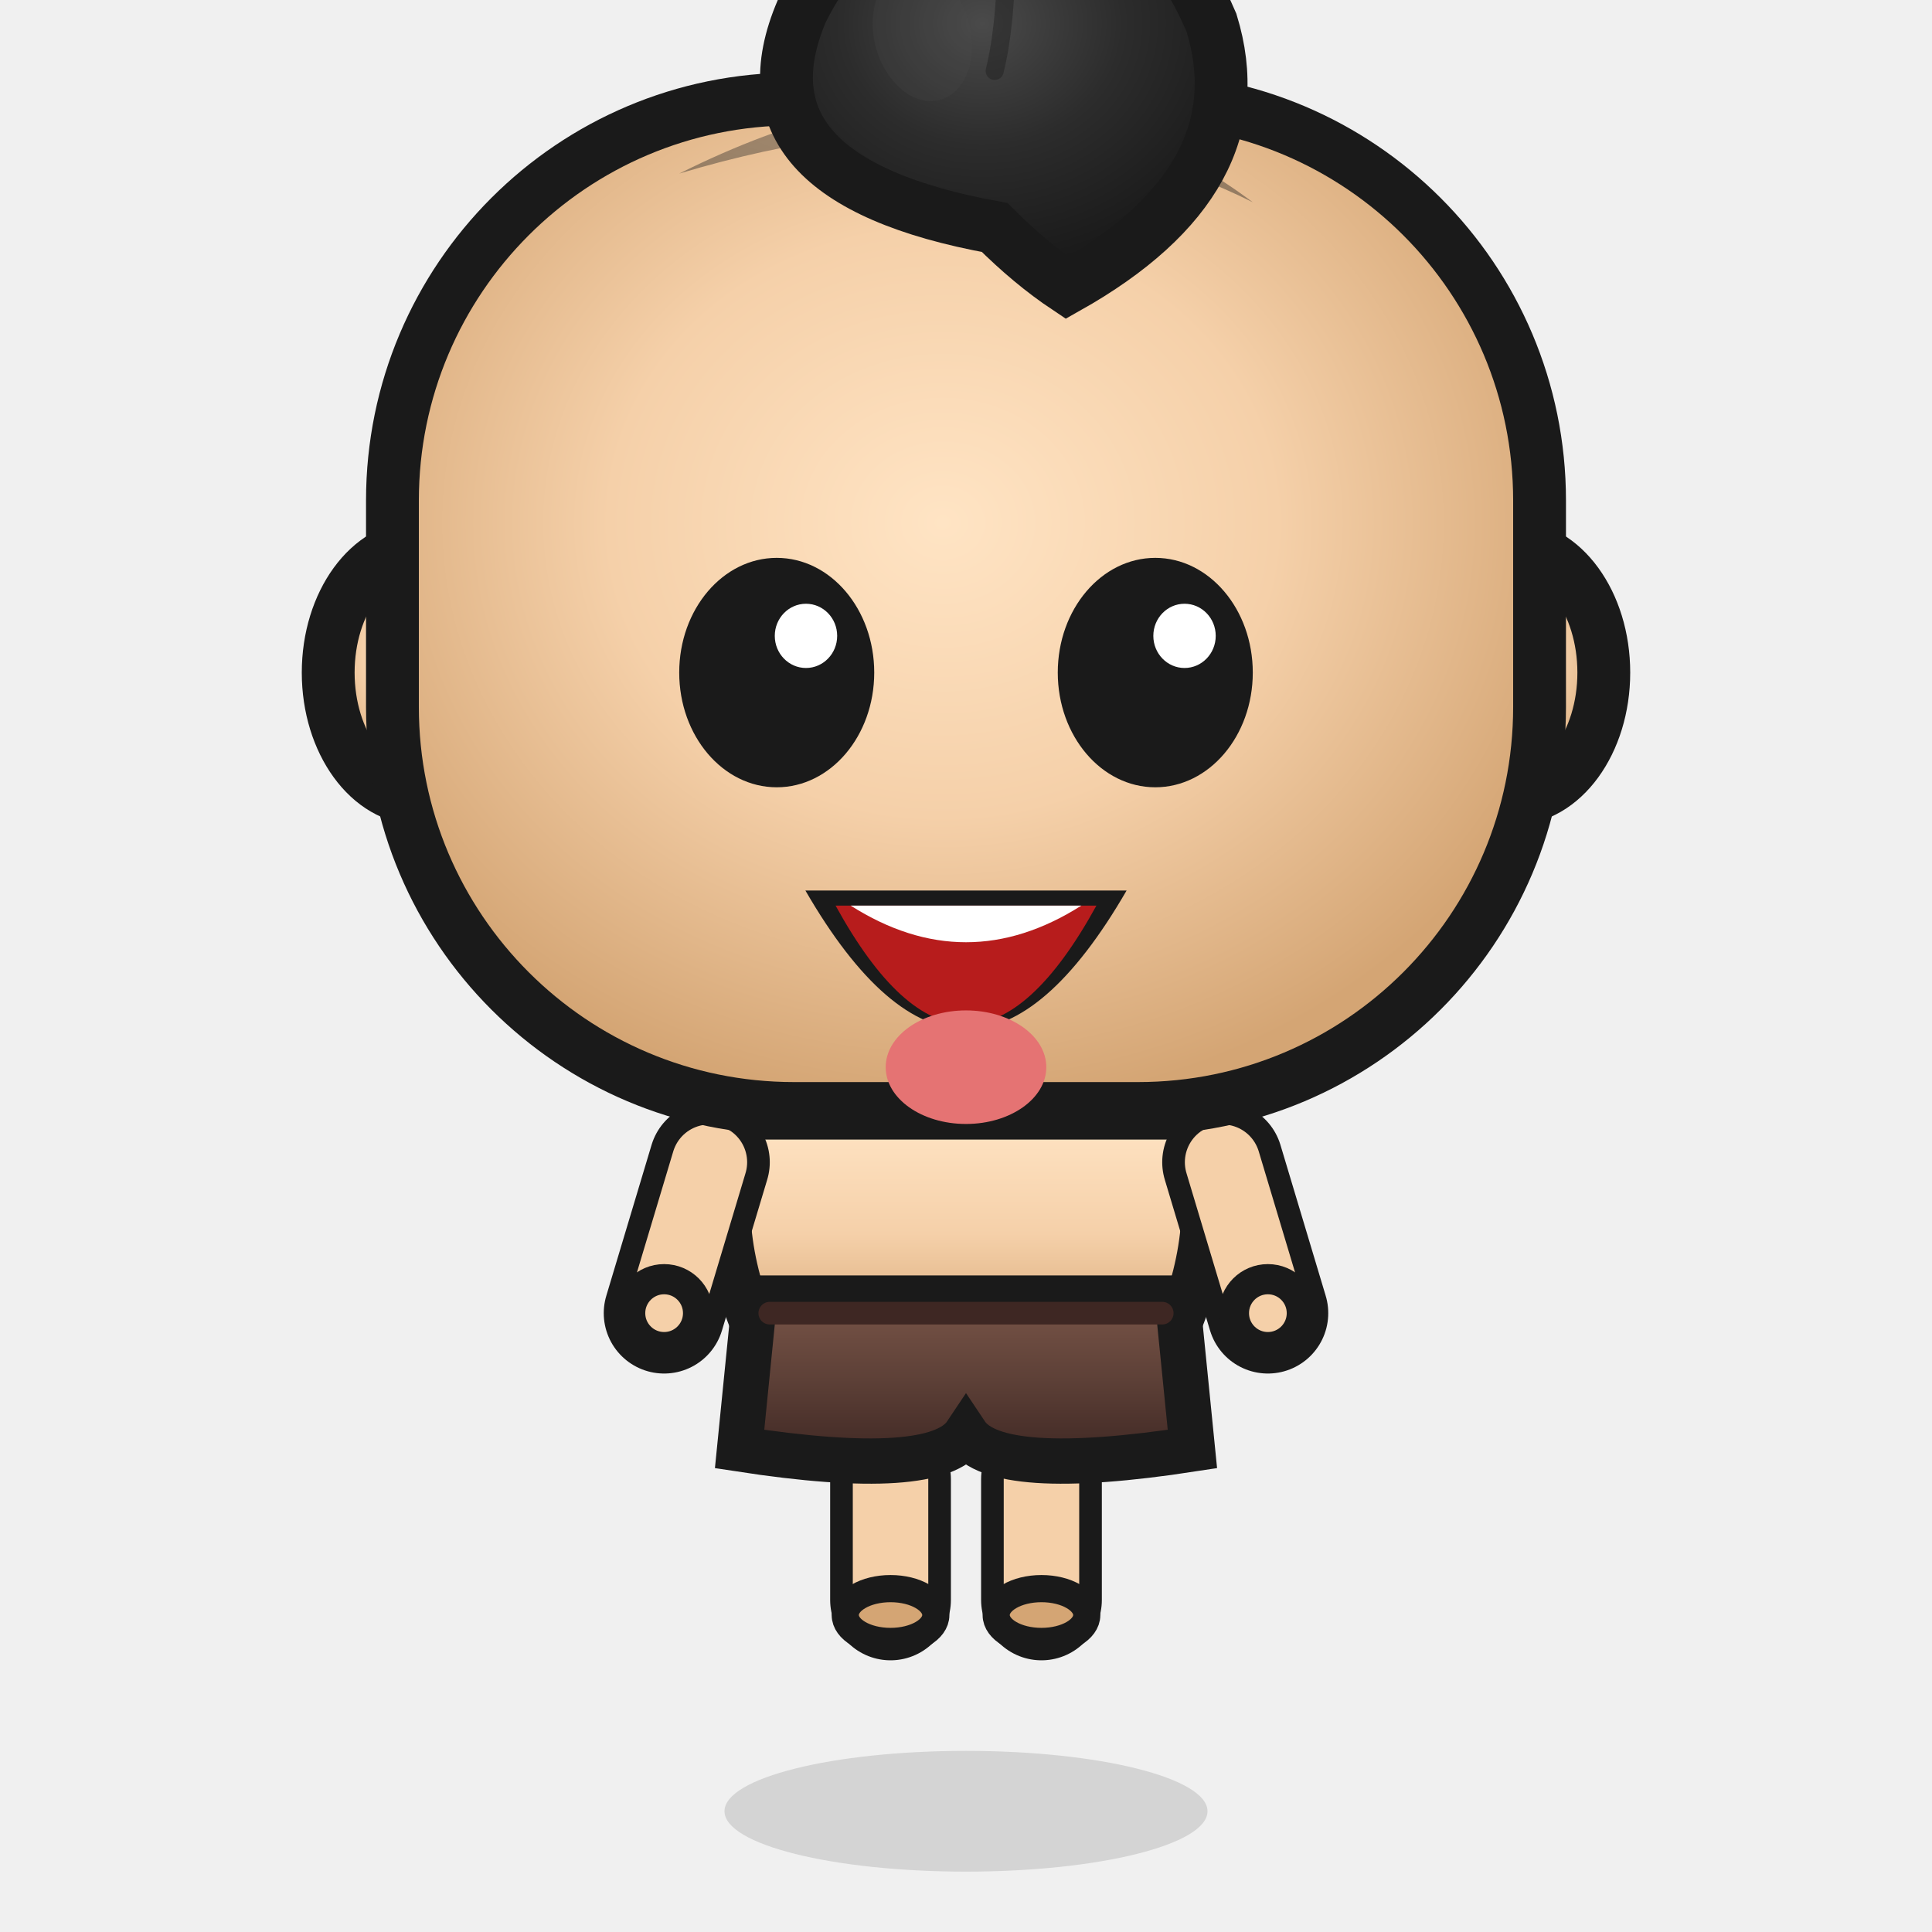
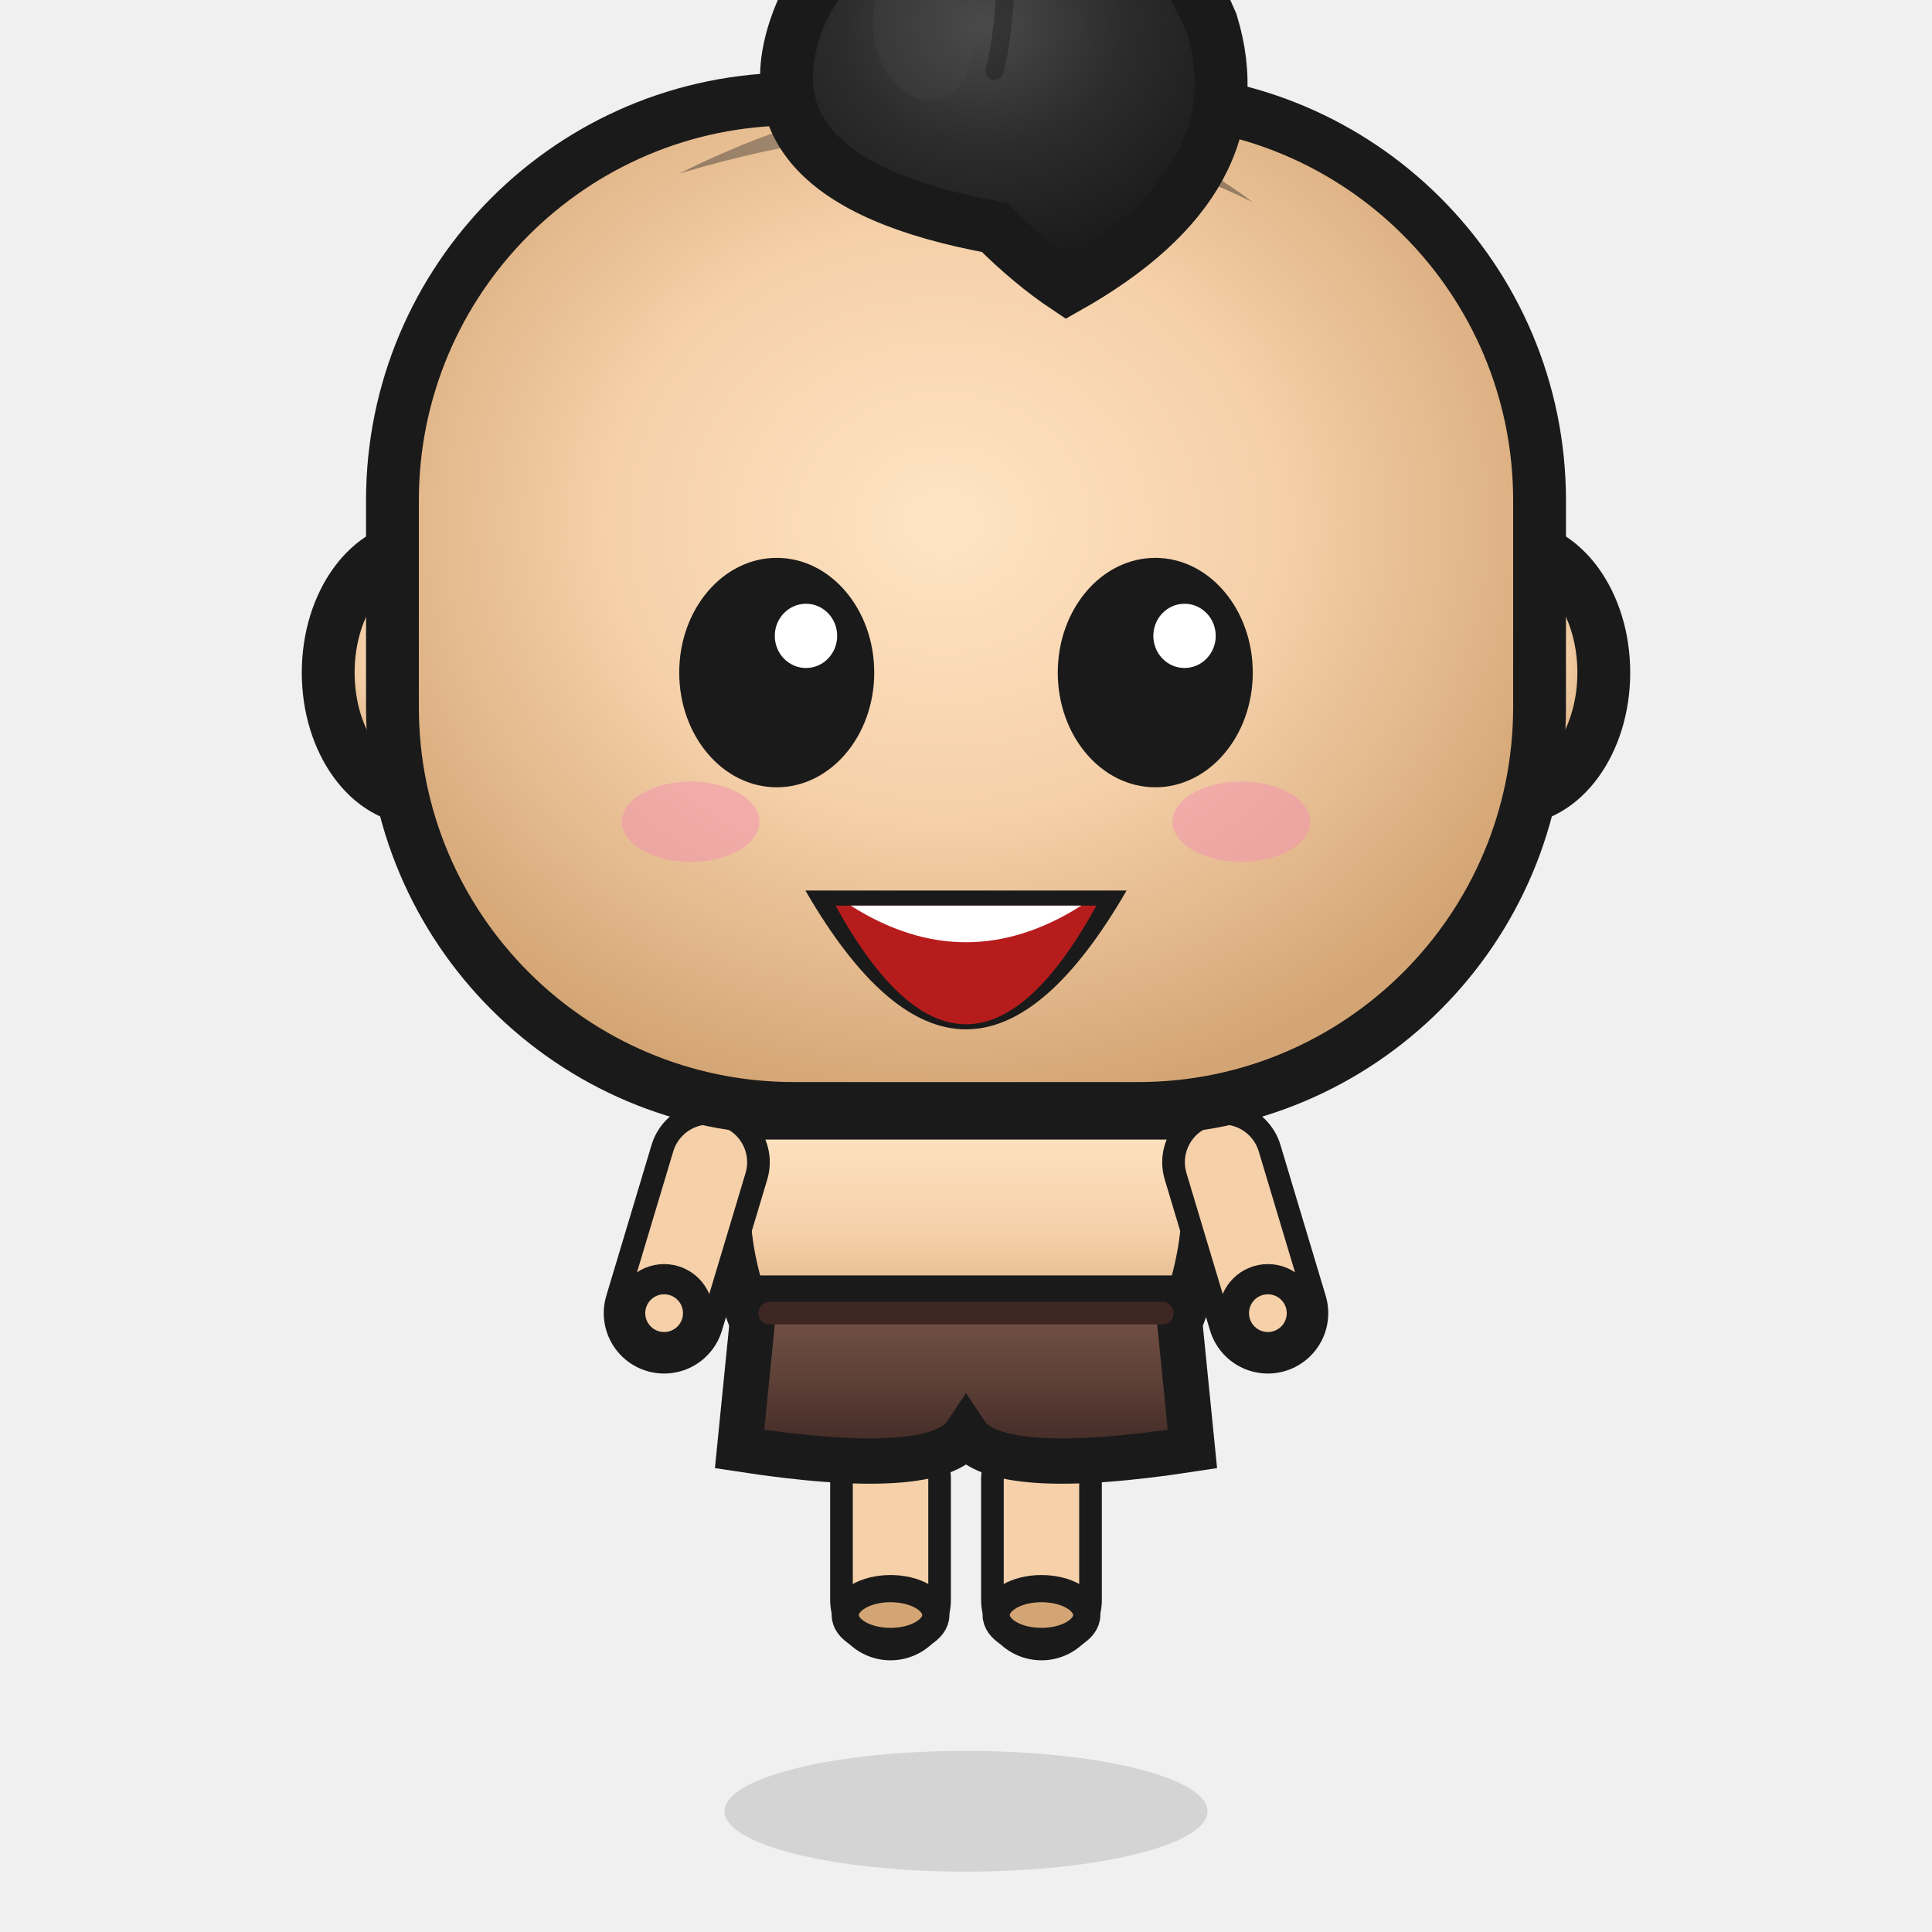
<svg xmlns="http://www.w3.org/2000/svg" viewBox="0 0 128 128" width="128" height="128" id="hero_f0">
  <defs>
    <filter id="blur">
      <feGaussianBlur stdDeviation="4" />
    </filter>
    <linearGradient id="bodyGrad" x1="0%" y1="0%" x2="0%" y2="100%">
      <stop offset="0%" stop-color="#FFE4C4" />
      <stop offset="50%" stop-color="#F5D0A9" />
      <stop offset="100%" stop-color="#D4A574" />
    </linearGradient>
    <linearGradient id="pantsGrad" x1="0%" y1="0%" x2="0%" y2="100%">
      <stop offset="0%" stop-color="#795548" />
      <stop offset="50%" stop-color="#5D4037" />
      <stop offset="100%" stop-color="#3E2723" />
    </linearGradient>
    <radialGradient id="headGrad" cx="48%" cy="42%" r="58%" fx="48%" fy="42%">
      <stop offset="0%" stop-color="#FFE4C4" />
      <stop offset="50%" stop-color="#F5D0A9" />
      <stop offset="100%" stop-color="#D4A574" />
    </radialGradient>
    <radialGradient id="headGradHair" cx="45%" cy="30%" r="65%" fx="45%" fy="30%">
      <stop offset="0%" stop-color="#4A4A4A" />
      <stop offset="50%" stop-color="#2C2C2C" />
      <stop offset="100%" stop-color="#1A1A1A" />
    </radialGradient>
  </defs>
  <ellipse cx="64" cy="120" rx="16" ry="4" fill="#000000" opacity="0.12" />
  <line x1="59" y1="98" x2="59" y2="106" stroke="#1A1A1A" stroke-width="8" stroke-linecap="round" />
  <line x1="59" y1="98" x2="59" y2="106" stroke="#F5D0A9" stroke-width="5" stroke-linecap="round" />
  <ellipse cx="59" cy="107" rx="3" ry="1.75" fill="#D4A574" stroke="#1A1A1A" stroke-width="1.8" />
  <line x1="69" y1="98" x2="69" y2="106" stroke="#1A1A1A" stroke-width="8" stroke-linecap="round" />
  <line x1="69" y1="98" x2="69" y2="106" stroke="#F5D0A9" stroke-width="5" stroke-linecap="round" />
  <ellipse cx="69" cy="107" rx="3" ry="1.75" fill="#D4A574" stroke="#1A1A1A" stroke-width="1.8" />
  <path d="       M49 74       Q 47 81, 50 88       Q 64 91, 78 88       Q 81 81, 79 74       Z" fill="url(#bodyGrad)" stroke="#1A1A1A" stroke-width="3" />
  <path d="       M50 86       L49 96       Q 62 98, 64 95       Q 66 98, 79 96       L78 86       Z" fill="url(#pantsGrad)" stroke="#1A1A1A" stroke-width="3" />
  <line x1="51" y1="87" x2="77" y2="87" stroke="#3E2723" stroke-width="1.5" stroke-linecap="round" />
  <line x1="47" y1="77" x2="44" y2="87" stroke="#1A1A1A" stroke-width="8" stroke-linecap="round" />
  <line x1="47" y1="77" x2="44" y2="87" stroke="#F5D0A9" stroke-width="5" stroke-linecap="round" />
  <circle cx="44" cy="87" r="2.25" fill="#F5D0A9" stroke="#1A1A1A" stroke-width="2" />
  <line x1="81" y1="77" x2="84" y2="87" stroke="#1A1A1A" stroke-width="8" stroke-linecap="round" />
  <line x1="81" y1="77" x2="84" y2="87" stroke="#F5D0A9" stroke-width="5" stroke-linecap="round" />
  <circle cx="84" cy="87" r="2.25" fill="#F5D0A9" stroke="#1A1A1A" stroke-width="2" />
  <ellipse cx="27.824" cy="44.56" rx="6.08" ry="8.36" fill="url(#headGrad)" stroke="#1A1A1A" stroke-width="3.5" />
  <ellipse cx="27.824" cy="44.56" rx="2.736" ry="4.598" fill="#D4A574" opacity="0.25" />
  <ellipse cx="100.176" cy="44.56" rx="6.08" ry="8.36" fill="url(#headGrad)" stroke="#1A1A1A" stroke-width="3.5" />
  <ellipse cx="100.176" cy="44.56" rx="2.736" ry="4.598" fill="#D4A574" opacity="0.25" />
  <rect x="26" y="6.56" width="76" height="66.88" rx="26.6" ry="26.6" fill="url(#headGrad)" stroke="#1A1A1A" stroke-width="3.5" />
  <path d="M45 11.5       Q 56.4 5.8, 65.9 6.56       Q 75.4 7.7, 83 13.4       Q 75.4 9.6, 65.9 8.84       Q 56.4 8.08, 45 11.5 Z" fill="url(#headGradHair)" opacity="0.4" />
  <path d="       M65.9 15.072       Q 48.344 11.88,         53.132 0.708       Q 57.92 -8.868,         66.698 -4.08       Q 75.476 -9.666,         80.264 1.506       Q 83.456 11.88,         70.688 19.062       Q 68.294 17.466,         65.9 15.072 Z" fill="url(#headGradHair)" stroke="#1A1A1A" stroke-width="3.5" />
  <path d="M66.698 -4.08       Q 66.698 1.506,         65.9 4.698" fill="none" stroke="#1A1A1A" stroke-width="1.2" stroke-linecap="round" opacity="0.4" />
  <ellipse cx="61.112" cy="2.304" rx="3.192" ry="4.469" fill="#4A4A4A" opacity="0.2" transform="rotate(-15 61.112 2.304)" />
  <ellipse cx="51.46" cy="44.56" rx="6.46" ry="7.6" fill="#1A1A1A" />
  <ellipse cx="53.398" cy="42.128" rx="2.067" ry="2.128" fill="#FFFFFF" />
  <ellipse cx="76.54" cy="44.56" rx="6.46" ry="7.6" fill="#1A1A1A" />
  <ellipse cx="78.478" cy="42.128" rx="2.067" ry="2.128" fill="#FFFFFF" />
+   <ellipse cx="45.76" cy="54.44" rx="4.56" ry="2.66" fill="#F48FB1" opacity="0.5" />
+   <ellipse cx="82.24" cy="54.44" rx="4.56" ry="2.66" fill="#F48FB1" opacity="0.5" />
  <path d="M53.36 59 Q 64 77.392, 74.64 59 Z" fill="#1A1A1A" />
  <path d="M55.36 60 Q 64 75.72, 72.64 60 Z" fill="#B71C1C" />
  <path d="M56.36 60 Q 64 64.852, 71.64 60 Z" fill="#FFFFFF" />
-   <ellipse cx="64" cy="70.704" rx="5.32" ry="3.762" fill="#E57373" />
</svg>
